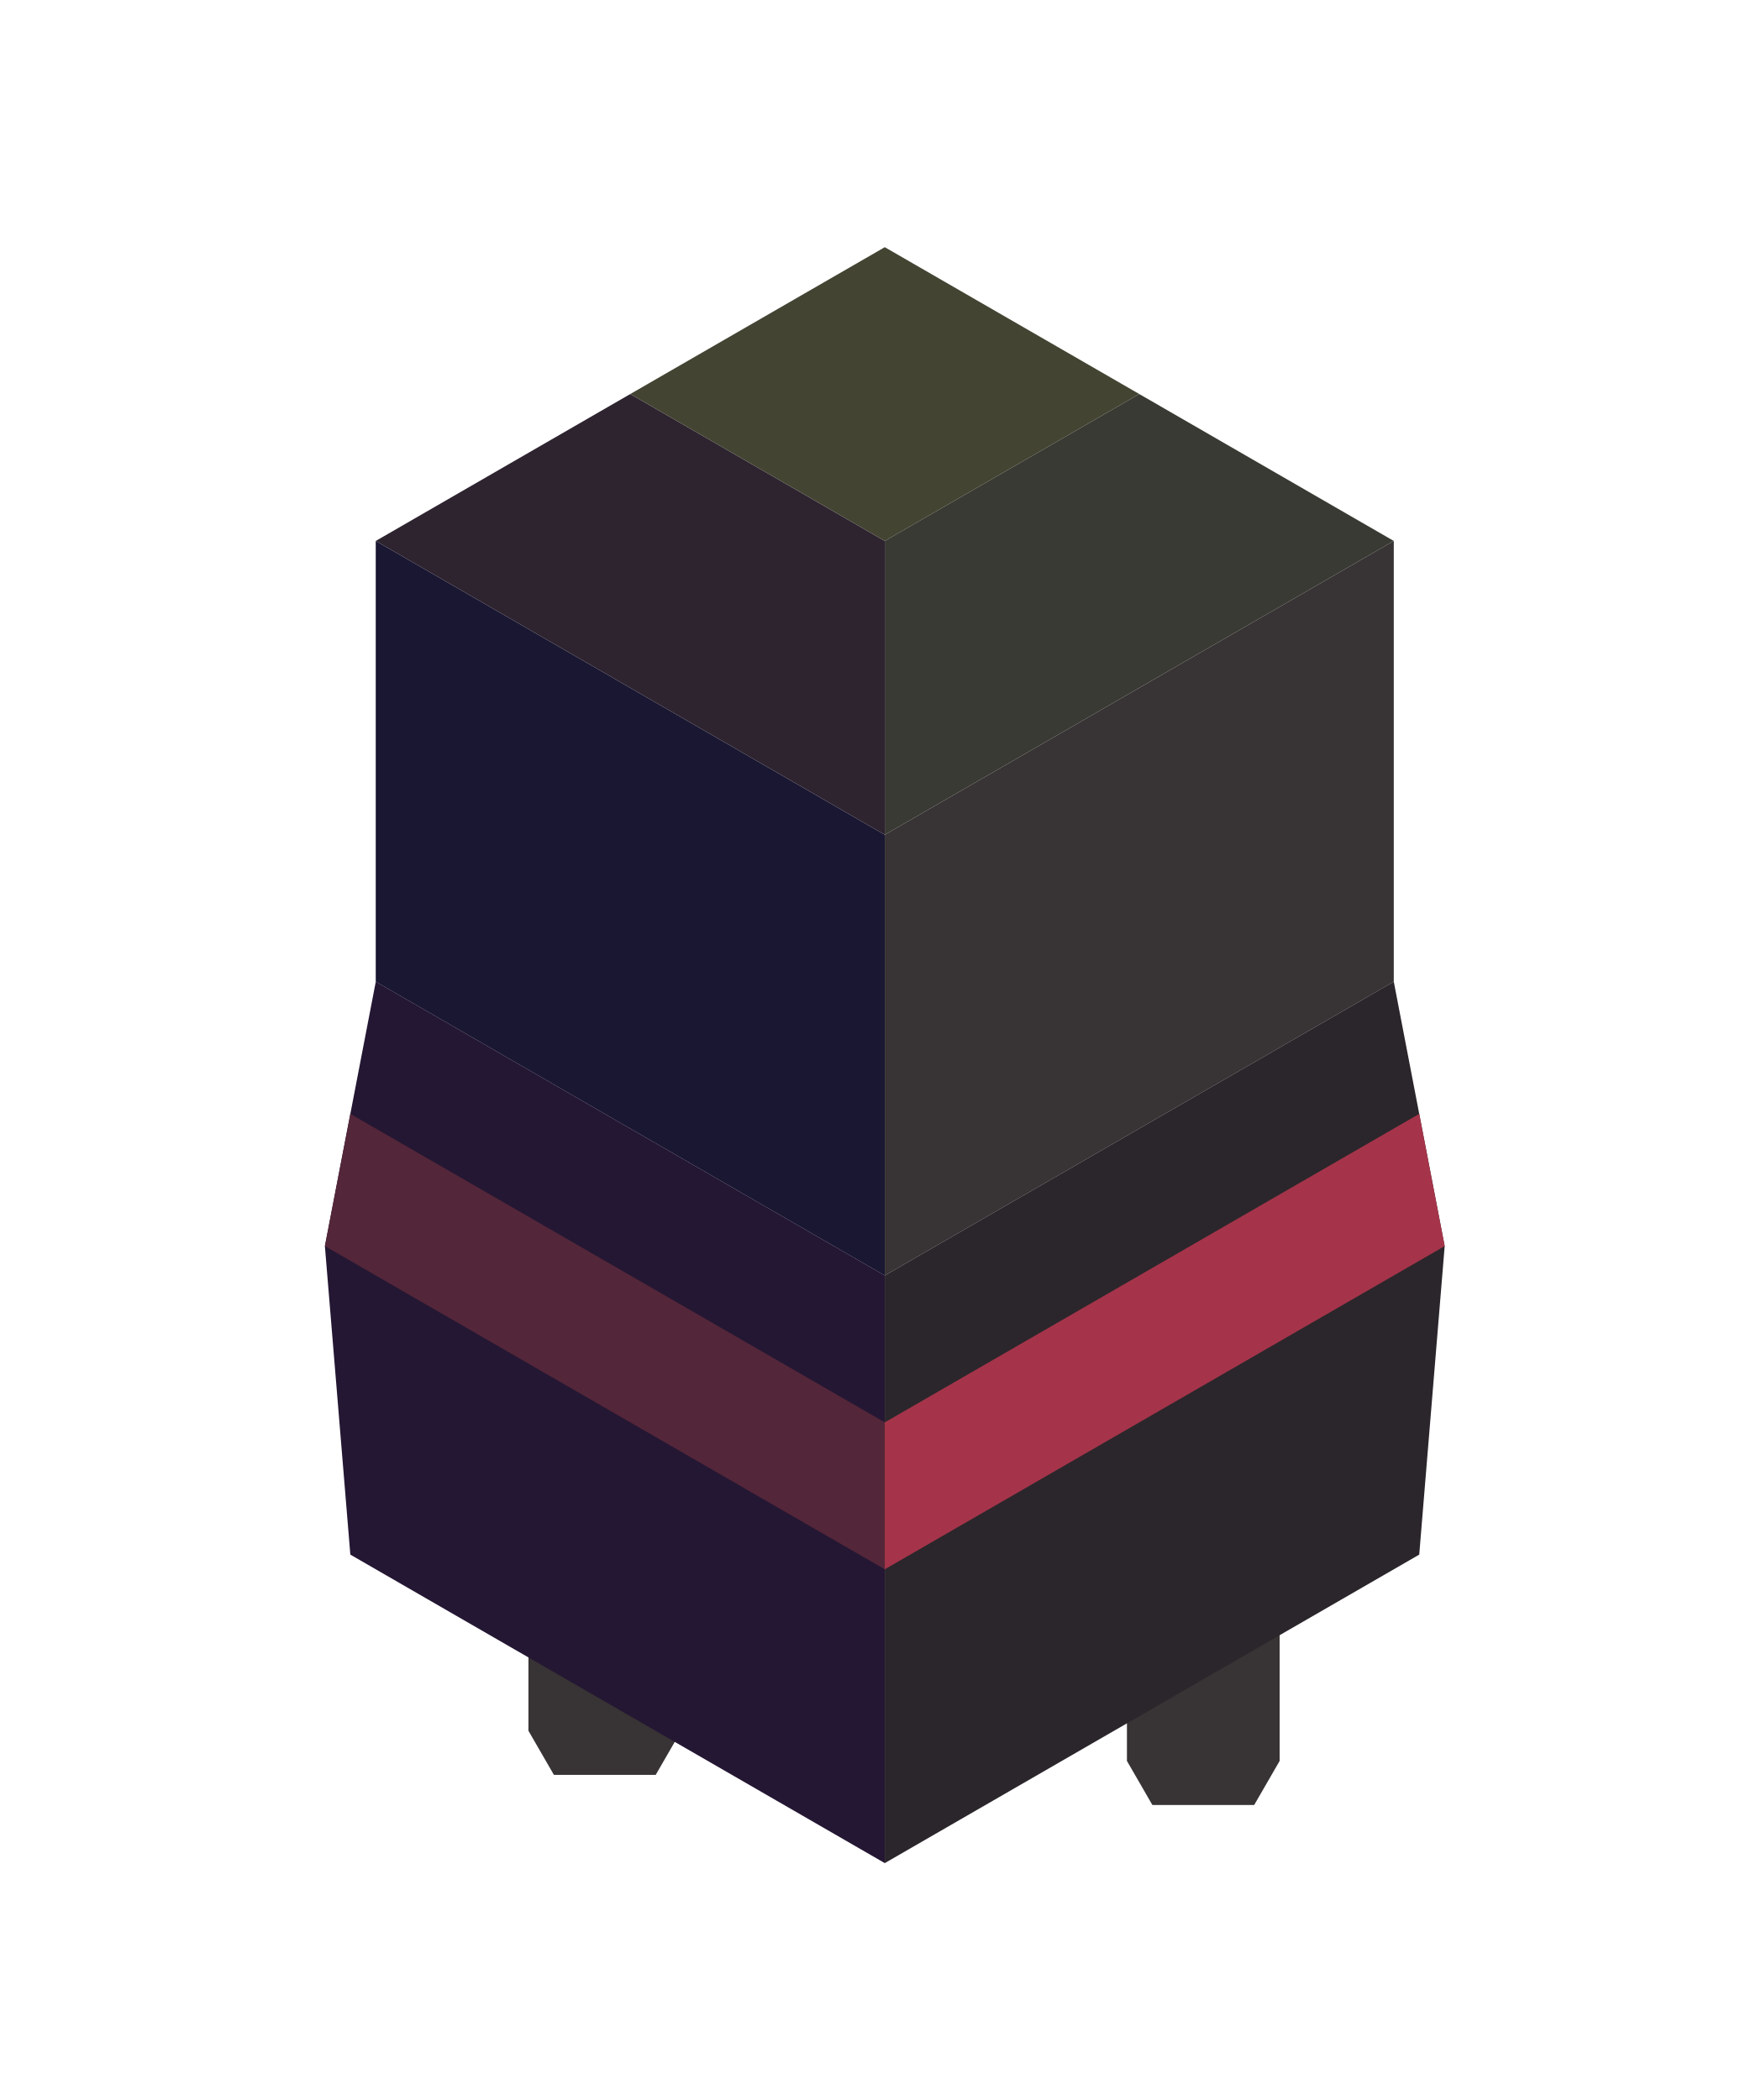
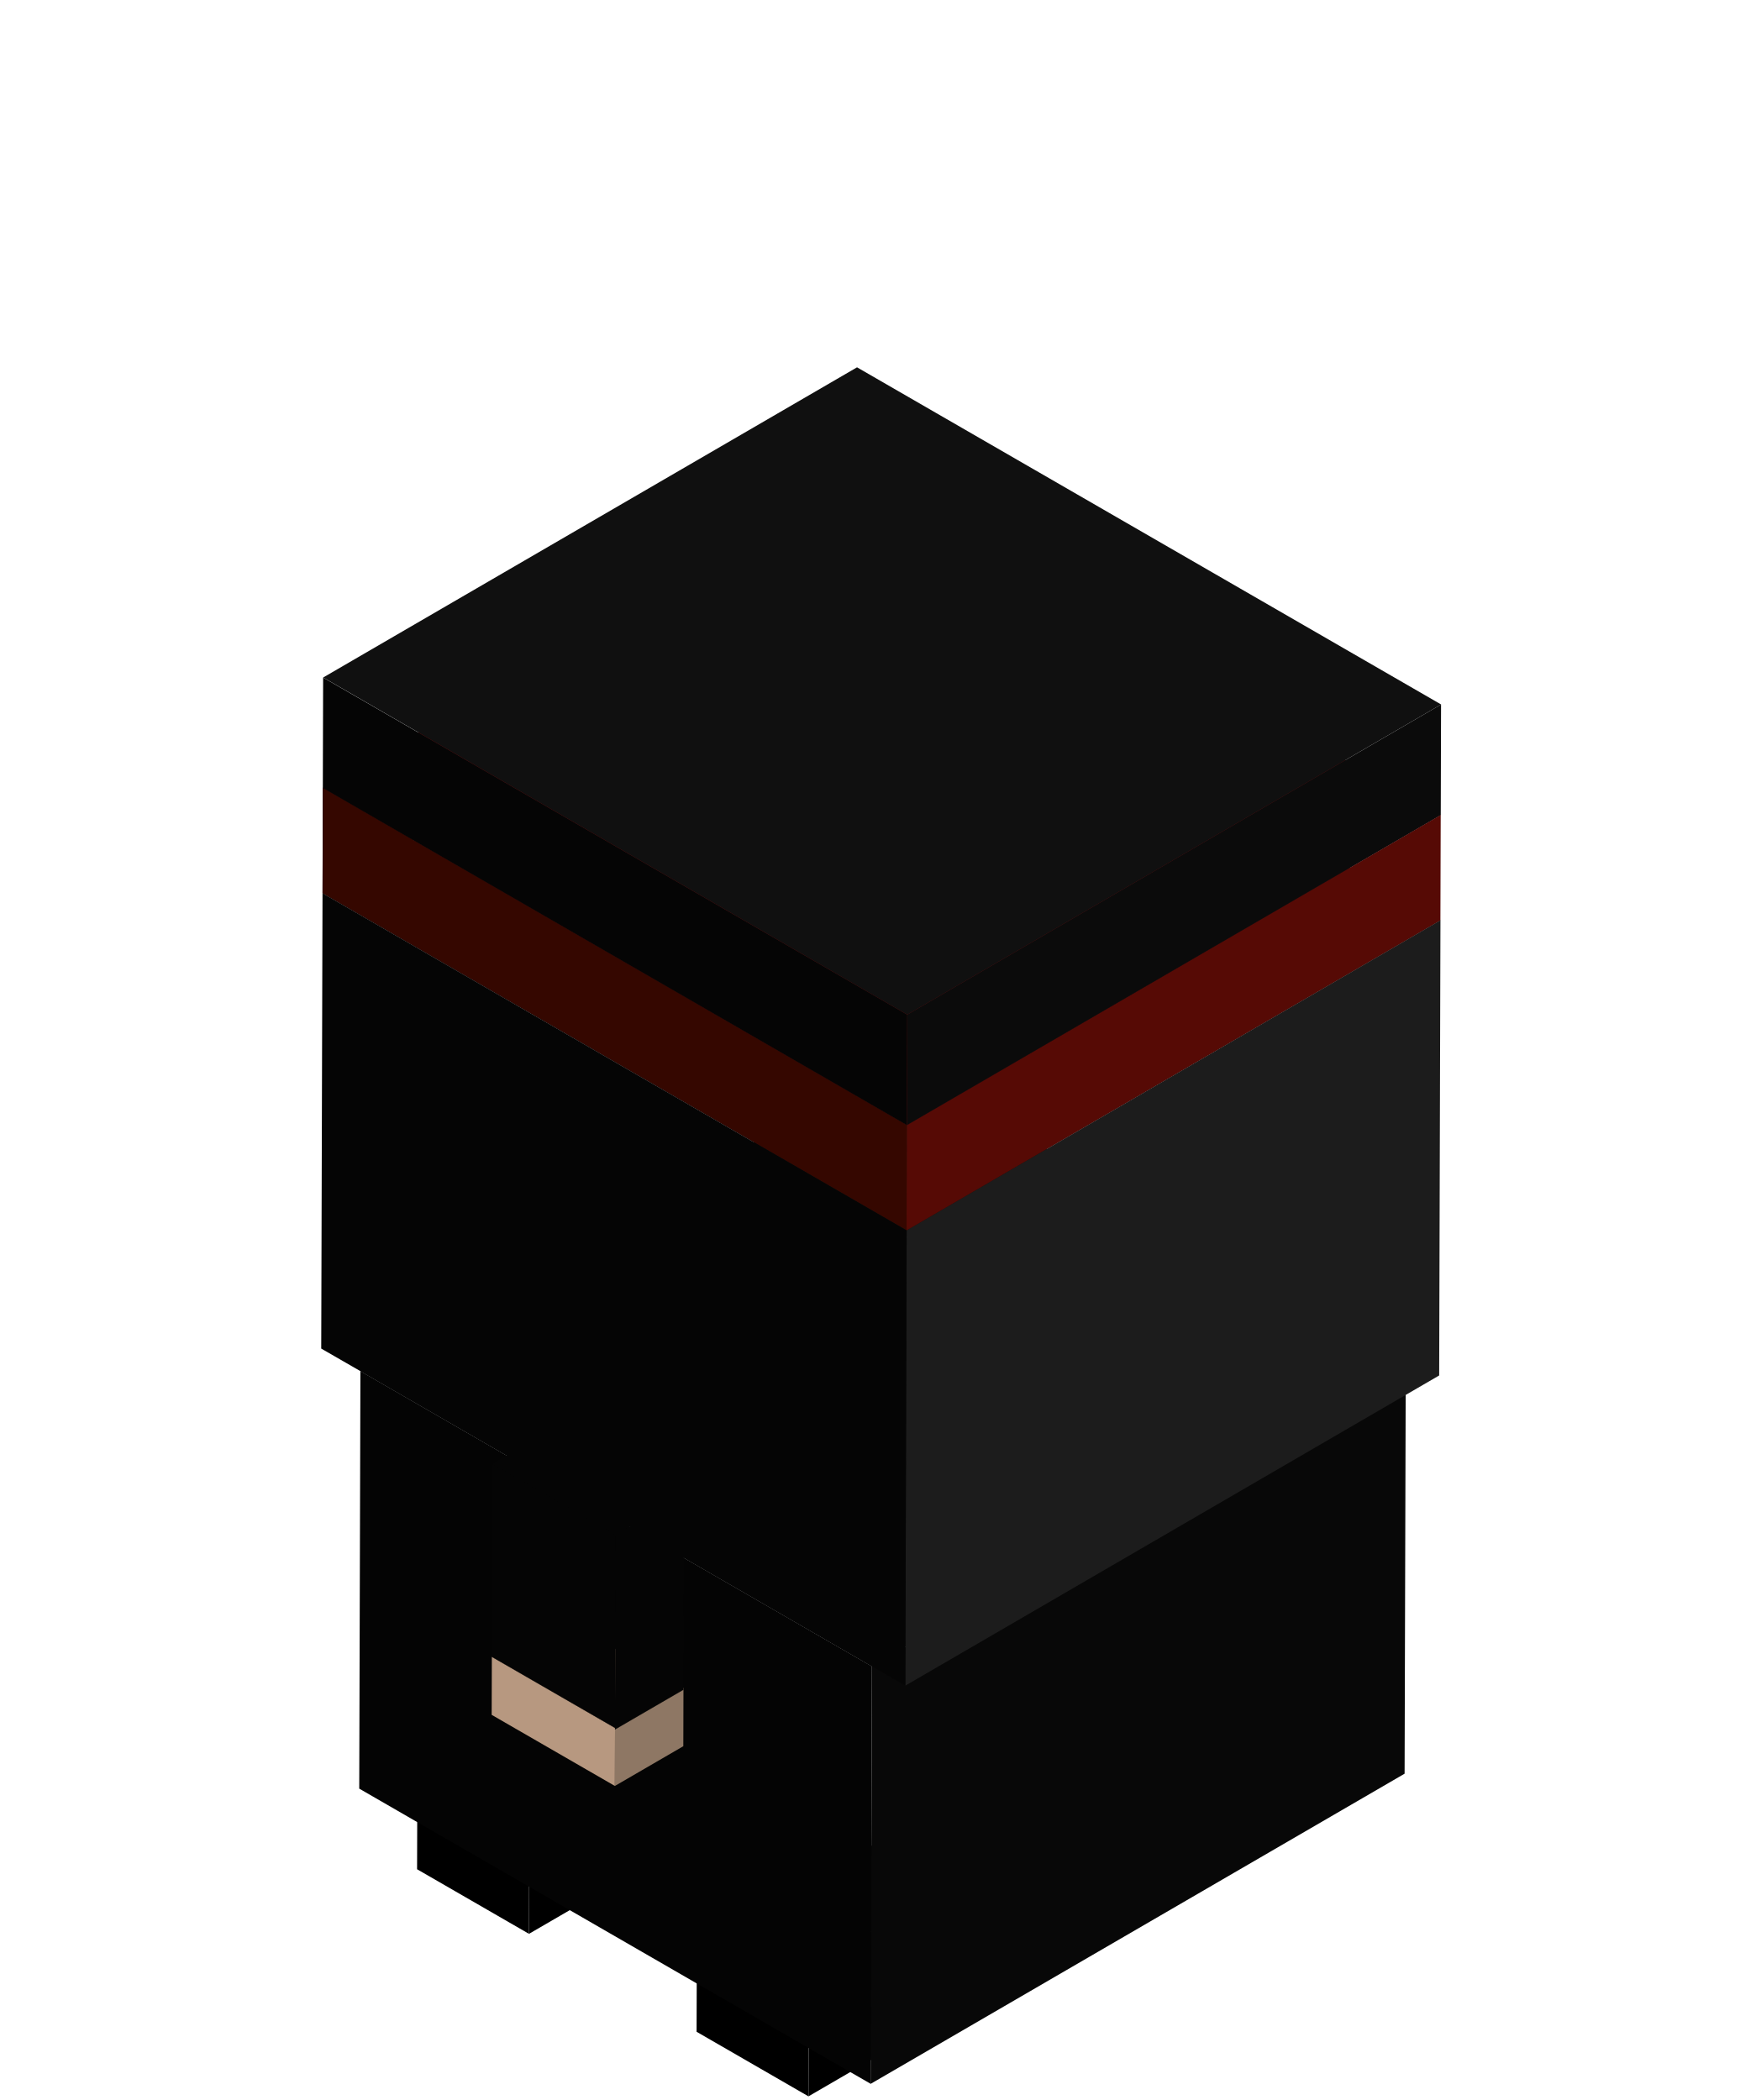
- <svg xmlns="http://www.w3.org/2000/svg" width="122" height="146" viewBox="0 0 122 146">
+ <svg xmlns="http://www.w3.org/2000/svg" width="70" height="83.771" viewBox="0 0 70 83.771">
  <defs>
-     <linearGradient id="linear-gradient" x1="0.5" x2="0.5" y2="1" gradientUnits="objectBoundingBox">
-       <stop offset="0" stop-color="#dbefec" />
-       <stop offset="0" stop-color="#fff" />
-       <stop offset="1" stop-color="#fff" />
-     </linearGradient>
+     <clipPath id="clip-ninjaHaut">
+       <rect width="70" height="83.77" />
+     </clipPath>
  </defs>
  <g id="ninjaHaut" clip-path="url(#clip-ninjaHaut)">
-     <g id="Groupe_471" data-name="Groupe 471" transform="translate(-22.798 -10.415)">
-       <g id="g5228" transform="translate(45.377 27.597)">
-         <path id="path5096" d="M302.931,346.237v10.214l-1.769,3.064h-7.076l-1.769-3.064V346.237Z" transform="translate(-236.565 -251.207)" fill="#383334" fill-rule="evenodd" />
-         <path id="path5098" d="M163.445,339.211v10.214l-1.769,3.064H154.6l-1.769-3.064V339.211Z" transform="translate(-138.678 -246.276)" fill="#383334" fill-rule="evenodd" />
-         <path id="path5100" d="M152.621,147.159,117.24,126.731V96.09l35.381,20.427Z" transform="translate(-113.702 -75.663)" fill="#1a1733" fill-rule="evenodd" />
-         <path id="path5102" d="M152.621,92.484V72.057L134.931,61.843,117.24,72.057Z" transform="translate(-113.702 -51.63)" fill="#2e2430" fill-rule="evenodd" />
-         <path id="path5104" d="M235.875,147.159l35.381-20.427V96.09l-35.381,20.427Z" transform="translate(-196.956 -75.663)" fill="#383334" fill-rule="evenodd" />
-         <path id="path5106" d="M235.875,92.484V72.057l17.69-10.214,17.691,10.214Z" transform="translate(-196.956 -51.63)" fill="#3a3a34" fill-rule="evenodd" />
-         <path id="path5108" d="M211.939,37.81,194.249,27.6,176.558,37.81l17.691,10.214Z" transform="translate(-155.329 -27.597)" fill="#443" fill-rule="evenodd" />
-         <path id="path5110" d="M144.3,219.258v40.855l-37.151-21.449-1.769-21.449,3.538-18.385Z" transform="translate(-105.377 -147.763)" fill="#241733" fill-rule="evenodd" />
-         <path id="path5112" d="M235.875,219.258v40.855l37.15-21.449,1.769-21.449-3.538-18.385Z" transform="translate(-196.956 -147.763)" fill="#2b262b" fill-rule="evenodd" />
-         <path id="path5114" d="M144.3,251.1l-37.151-21.449-1.769,9.192,38.919,22.47Z" transform="translate(-105.377 -169.392)" fill="#542639" fill-rule="evenodd" />
-         <path id="path5116" d="M235.875,251.1l37.15-21.449,1.769,9.192-38.919,22.47Z" transform="translate(-196.956 -169.392)" fill="#a5344a" fill-rule="evenodd" />
+     <g id="Groupe_1121" data-name="Groupe 1121" transform="translate(12.813 14.654)">
+       <g id="Groupe_1120" data-name="Groupe 1120" transform="translate(0 0)">
+         <g id="Groupe_1087" data-name="Groupe 1087" transform="translate(14.969 58.096)">
+           <g id="Groupe_1086" data-name="Groupe 1086">
+             <g id="Groupe_1085" data-name="Groupe 1085">
+               <g id="Groupe_1082" data-name="Groupe 1082" transform="translate(0 3.172)">
+                 <path id="Tracé_11909" data-name="Tracé 11909" d="M1033.625,1116.557l-.015,5.127-4.462-2.576.015-5.127Z" transform="translate(-1029.149 -1113.981)" />
+               </g>
+               <g id="Groupe_1083" data-name="Groupe 1083" transform="translate(4.462 2.576)">
+                 <path id="Tracé_11910" data-name="Tracé 11910" d="M1086.766,1109.452l5.459-3.172-.015,5.127-5.459,3.172Z" transform="translate(-1086.751 -1106.28)" />
+               </g>
+               <g id="Groupe_1084" data-name="Groupe 1084" transform="translate(0.015)">
+                 <path id="Tracé_11911" data-name="Tracé 11911" d="M1029.337,1076.2l5.459-3.172,4.462,2.576-5.459,3.173Z" transform="translate(-1029.337 -1073.023)" />
+               </g>
+             </g>
+           </g>
+         </g>
+         <g id="Groupe_1093" data-name="Groupe 1093" transform="translate(3.822 51.613)">
+           <g id="Groupe_1092" data-name="Groupe 1092">
+             <g id="Groupe_1091" data-name="Groupe 1091">
+               <g id="Groupe_1088" data-name="Groupe 1088" transform="translate(0 3.172)">
+                 <path id="Tracé_11912" data-name="Tracé 11912" d="M889.706,1032.857l-.015,5.127-4.462-2.576.014-5.127Z" transform="translate(-885.23 -1030.281)" />
+               </g>
+               <g id="Groupe_1089" data-name="Groupe 1089" transform="translate(4.462 2.576)">
+                 <path id="Tracé_11913" data-name="Tracé 11913" d="M942.847,1025.752l5.459-3.172-.015,5.127-5.459,3.172Z" transform="translate(-942.833 -1022.579)" />
+               </g>
+               <g id="Groupe_1090" data-name="Groupe 1090" transform="translate(0.015)">
+                 <path id="Tracé_11914" data-name="Tracé 11914" d="M885.418,992.5l5.459-3.172,4.462,2.576-5.459,3.172Z" transform="translate(-885.418 -989.323)" />
+               </g>
+             </g>
+           </g>
+         </g>
+         <g id="Groupe_1109" data-name="Groupe 1109" transform="translate(0)">
+           <g id="Groupe_1108" data-name="Groupe 1108">
+             <g id="Groupe_1097" data-name="Groupe 1097" transform="translate(1.516 27.669)">
+               <g id="Groupe_1094" data-name="Groupe 1094" transform="translate(0 12.373)">
+                 <path id="Tracé_11915" data-name="Tracé 11915" d="M875.908,851.713l-.047,16.654-20.4-11.777.047-16.654Z" transform="translate(-855.463 -839.936)" fill="#040404" />
+               </g>
+               <g id="Groupe_1095" data-name="Groupe 1095" transform="translate(20.398 11.777)">
+                 <path id="Tracé_11916" data-name="Tracé 11916" d="M1118.852,844.612l21.291-12.373-.047,16.654L1118.8,861.266Z" transform="translate(-1118.805 -832.239)" fill="#080808" />
+               </g>
+               <g id="Groupe_1096" data-name="Groupe 1096" transform="translate(0.047)">
+                 <path id="Tracé_11917" data-name="Tracé 11917" d="M856.073,692.572,877.363,680.2l20.4,11.777L876.47,704.348Z" transform="translate(-856.073 -680.199)" fill="#0c0c0c" />
+               </g>
+             </g>
+             <g id="Groupe_1107" data-name="Groupe 1107">
+               <g id="Groupe_1098" data-name="Groupe 1098" transform="translate(0.051 4.406)">
+                 <path id="Tracé_11918" data-name="Tracé 11918" d="M836.568,392.237l21.291-12.373-.012,4.2-21.291,12.373Z" transform="translate(-836.556 -379.864)" fill="#0b0b0b" />
+               </g>
+               <g id="Groupe_1099" data-name="Groupe 1099" transform="translate(0.051 8.606)">
+                 <path id="Tracé_11919" data-name="Tracé 11919" d="M836.556,446.454l21.291-12.373L881.14,447.53,859.85,459.9Z" transform="translate(-836.556 -434.081)" fill="#101010" />
+               </g>
+               <g id="Groupe_1100" data-name="Groupe 1100" transform="translate(23.294 22.054)">
+                 <path id="Tracé_11920" data-name="Tracé 11920" d="M1136.679,620.084l21.29-12.373-.051,18.161-21.291,12.373Z" transform="translate(-1136.628 -607.711)" fill="#1c1c1c" />
+               </g>
+               <g id="Groupe_1101" data-name="Groupe 1101" transform="translate(0.063 4.406)">
+                 <path id="Tracé_11921" data-name="Tracé 11921" d="M836.709,392.237,858,379.864l23.294,13.449L860,405.686Z" transform="translate(-836.709 -379.864)" fill="#750a0c" />
+               </g>
+               <g id="Groupe_1102" data-name="Groupe 1102" transform="translate(0.051 16.779)">
+                 <path id="Tracé_11922" data-name="Tracé 11922" d="M859.862,553.05l-.012,4.2L836.556,543.8l.012-4.2Z" transform="translate(-836.556 -539.602)" fill="#350700" />
+               </g>
+               <g id="Groupe_1103" data-name="Groupe 1103" transform="translate(23.346 17.855)">
+                 <path id="Tracé_11923" data-name="Tracé 11923" d="M1137.3,565.868l21.291-12.373-.012,4.2-21.291,12.373Z" transform="translate(-1137.292 -553.495)" fill="#560a05" />
+               </g>
+               <g id="Groupe_1104" data-name="Groupe 1104" transform="translate(0 12.373)">
+                 <path id="Tracé_11924" data-name="Tracé 11924" d="M859.261,496.164l-.013,4.406-23.294-13.449-.012,4.2,23.294,13.449-.051,18.161-1.333-.77-20.4-11.777-1.563-.9.076-26.767Z" transform="translate(-835.891 -482.715)" fill="#050505" />
+               </g>
+               <g id="Groupe_1105" data-name="Groupe 1105" transform="translate(23.357 13.449)">
+                 <path id="Tracé_11925" data-name="Tracé 11925" d="M1137.458,508.981l21.29-12.373-.012,4.406-21.291,12.373Z" transform="translate(-1137.446 -496.608)" fill="#0b0b0b" />
+               </g>
+               <g id="Groupe_1106" data-name="Groupe 1106" transform="translate(0.076)">
+                 <path id="Tracé_11926" data-name="Tracé 11926" d="M836.871,335.35l21.291-12.373,23.294,13.449L860.165,348.8Z" transform="translate(-836.871 -322.978)" fill="#101010" />
+               </g>
+             </g>
+           </g>
+         </g>
+       </g>
+     </g>
+     <g id="Groupe_1119" data-name="Groupe 1119" transform="translate(19.609 56.809)">
+       <g id="Groupe_1118" data-name="Groupe 1118" transform="translate(0)">
+         <g id="Groupe_1117" data-name="Groupe 1117">
+           <g id="Groupe_1110" data-name="Groupe 1110" transform="translate(4.913 10.595)">
+             <path id="Tracé_11927" data-name="Tracé 11927" d="M1225.987,1033.658l2.73-1.586.006-2.253-2.73,1.586Z" transform="translate(-1225.987 -1029.818)" fill="#8e7764" />
+           </g>
+           <g id="Groupe_1111" data-name="Groupe 1111" transform="translate(0 9.286)">
+             <path id="Tracé_11928" data-name="Tracé 11928" d="M1261.232,1012.916l-.007,2.312,4.913,2.836.006-2.253v-.059Z" transform="translate(-1261.225 -1012.916)" fill="#b79880" />
+           </g>
+           <g id="Groupe_1112" data-name="Groupe 1112" transform="translate(4.919 10.536)">
+             <path id="Tracé_11929" data-name="Tracé 11929" d="M1225.985,1030.7l2.73-1.586v-.059l-2.73,1.586Z" transform="translate(-1225.985 -1029.056)" fill="#8e7764" />
+           </g>
+           <g id="Groupe_1113" data-name="Groupe 1113" transform="translate(0.007 7.699)">
+             <path id="Tracé_11930" data-name="Tracé 11930" d="M1230.9,996.86l2.73-1.586-4.913-2.836-2.73,1.586Z" transform="translate(-1225.985 -992.437)" fill="#c7a489" />
+           </g>
+           <g id="Groupe_1114" data-name="Groupe 1114" transform="translate(0.007 1.586)">
+             <path id="Tracé_11931" data-name="Tracé 11931" d="M1260.965,913.514l-.022,7.7,4.913,2.836v.059l.022-7.758Z" transform="translate(-1260.943 -913.514)" fill="#050505" />
+           </g>
+           <g id="Groupe_1115" data-name="Groupe 1115" transform="translate(4.919 2.836)">
+             <path id="Tracé_11932" data-name="Tracé 11932" d="M1225.7,939l2.73-1.586.022-7.758-2.73,1.586Z" transform="translate(-1225.703 -929.654)" fill="#050505" />
+           </g>
+           <g id="Groupe_1116" data-name="Groupe 1116" transform="translate(0.028)">
+             <path id="Tracé_11933" data-name="Tracé 11933" d="M1230.616,897.458l2.73-1.586-4.913-2.836-2.73,1.586Z" transform="translate(-1225.703 -893.035)" fill="#050505" />
+           </g>
+         </g>
      </g>
    </g>
  </g>
</svg>
